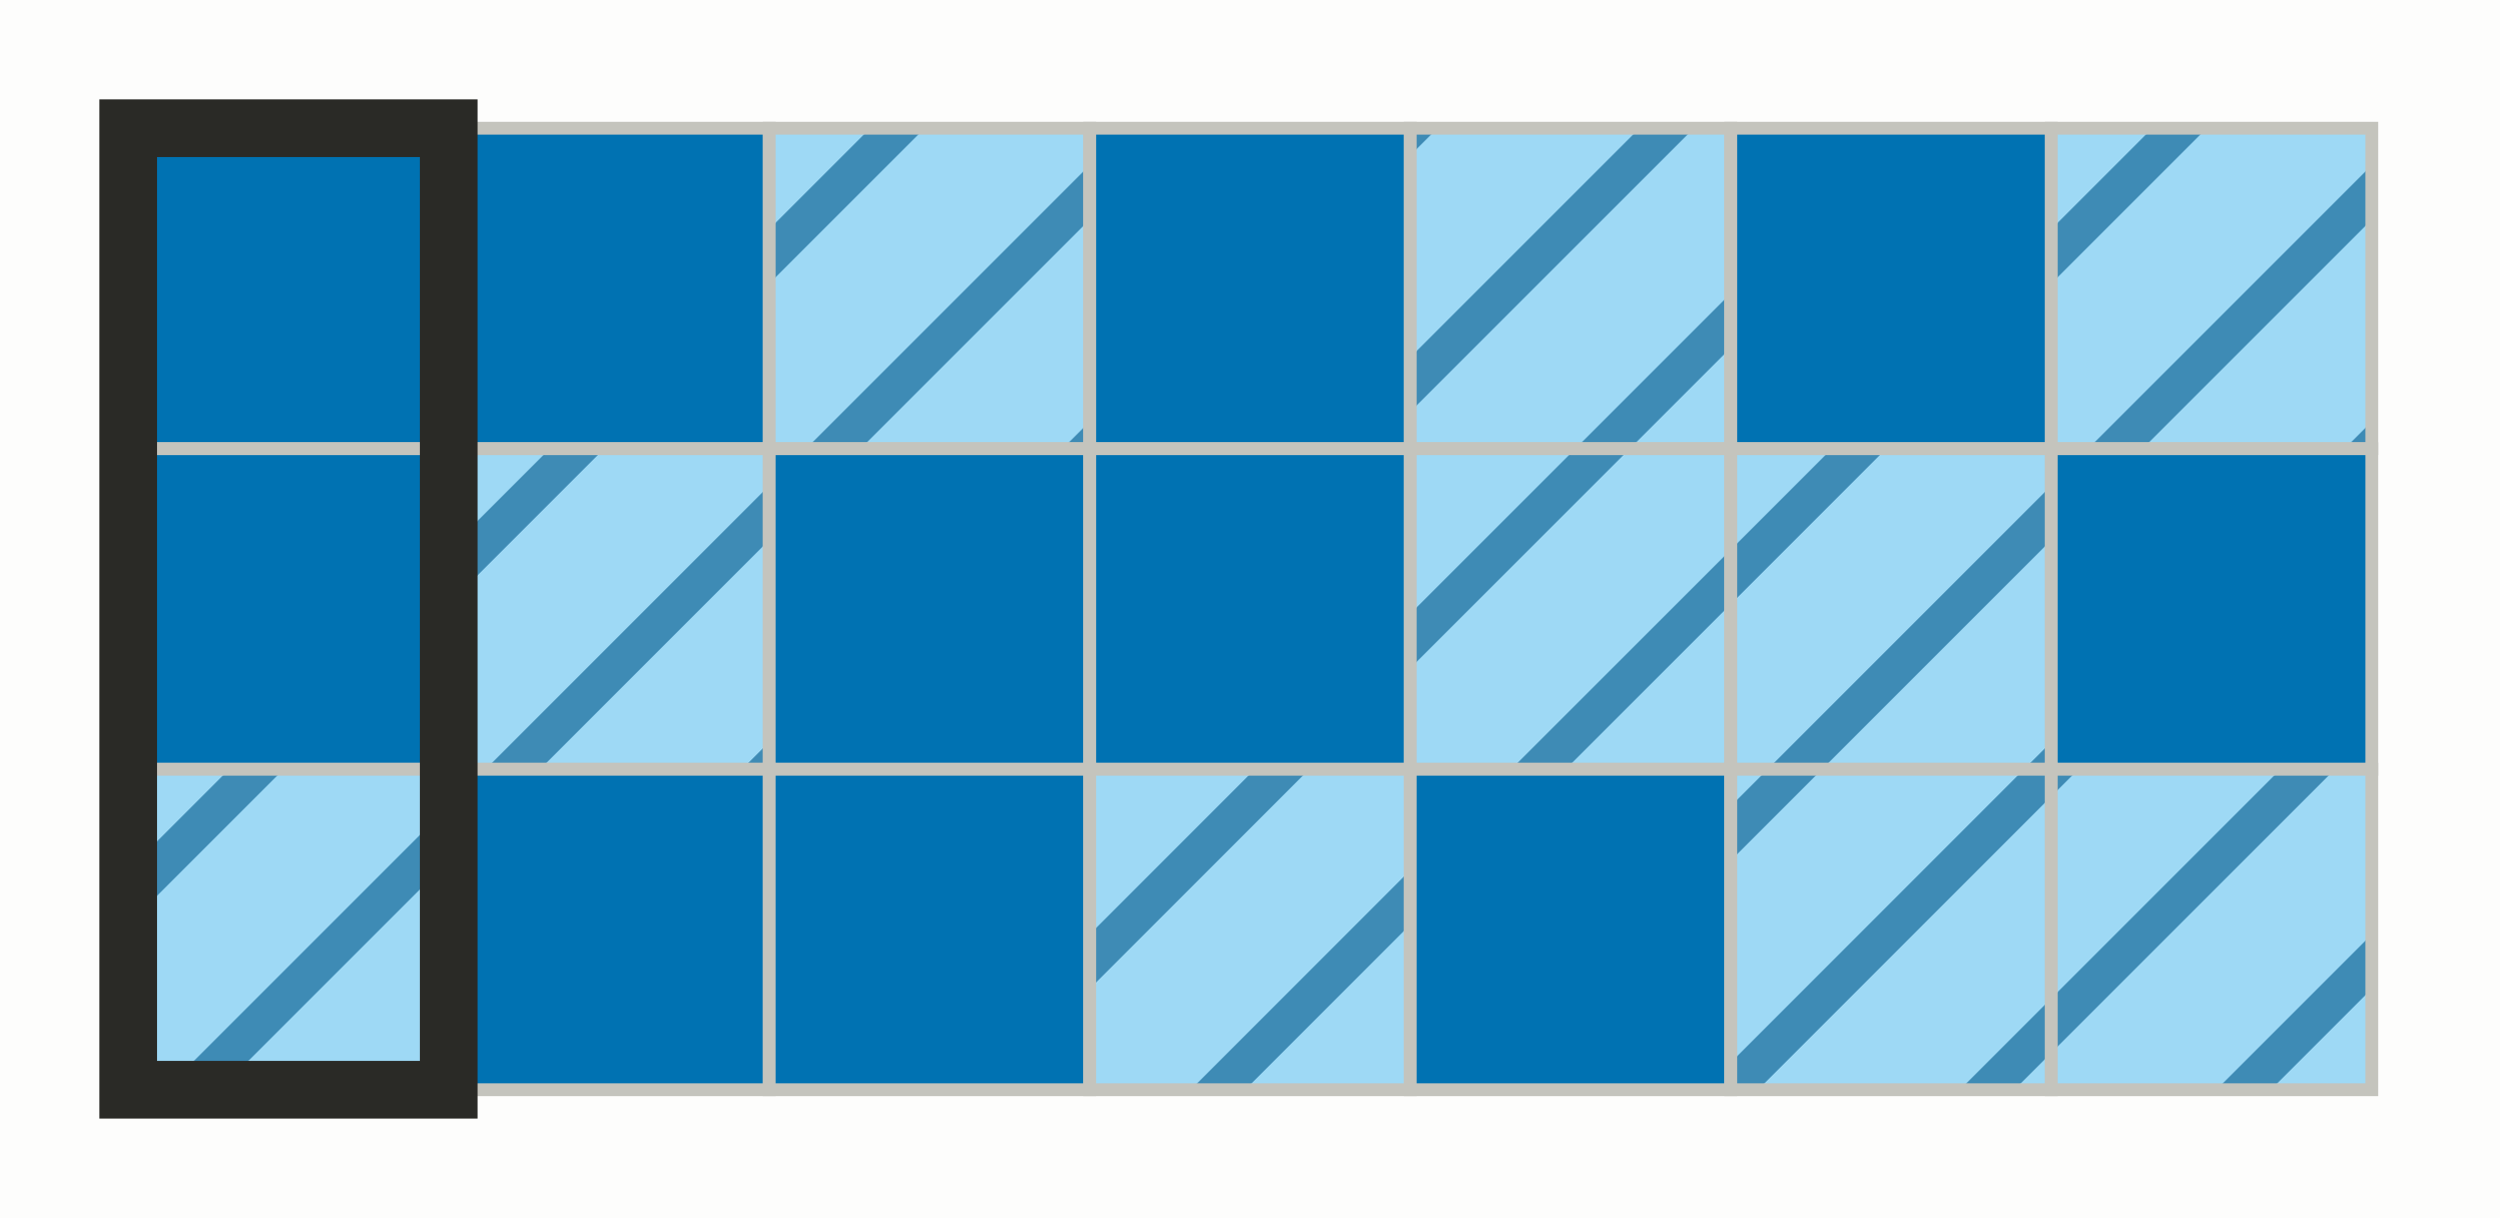
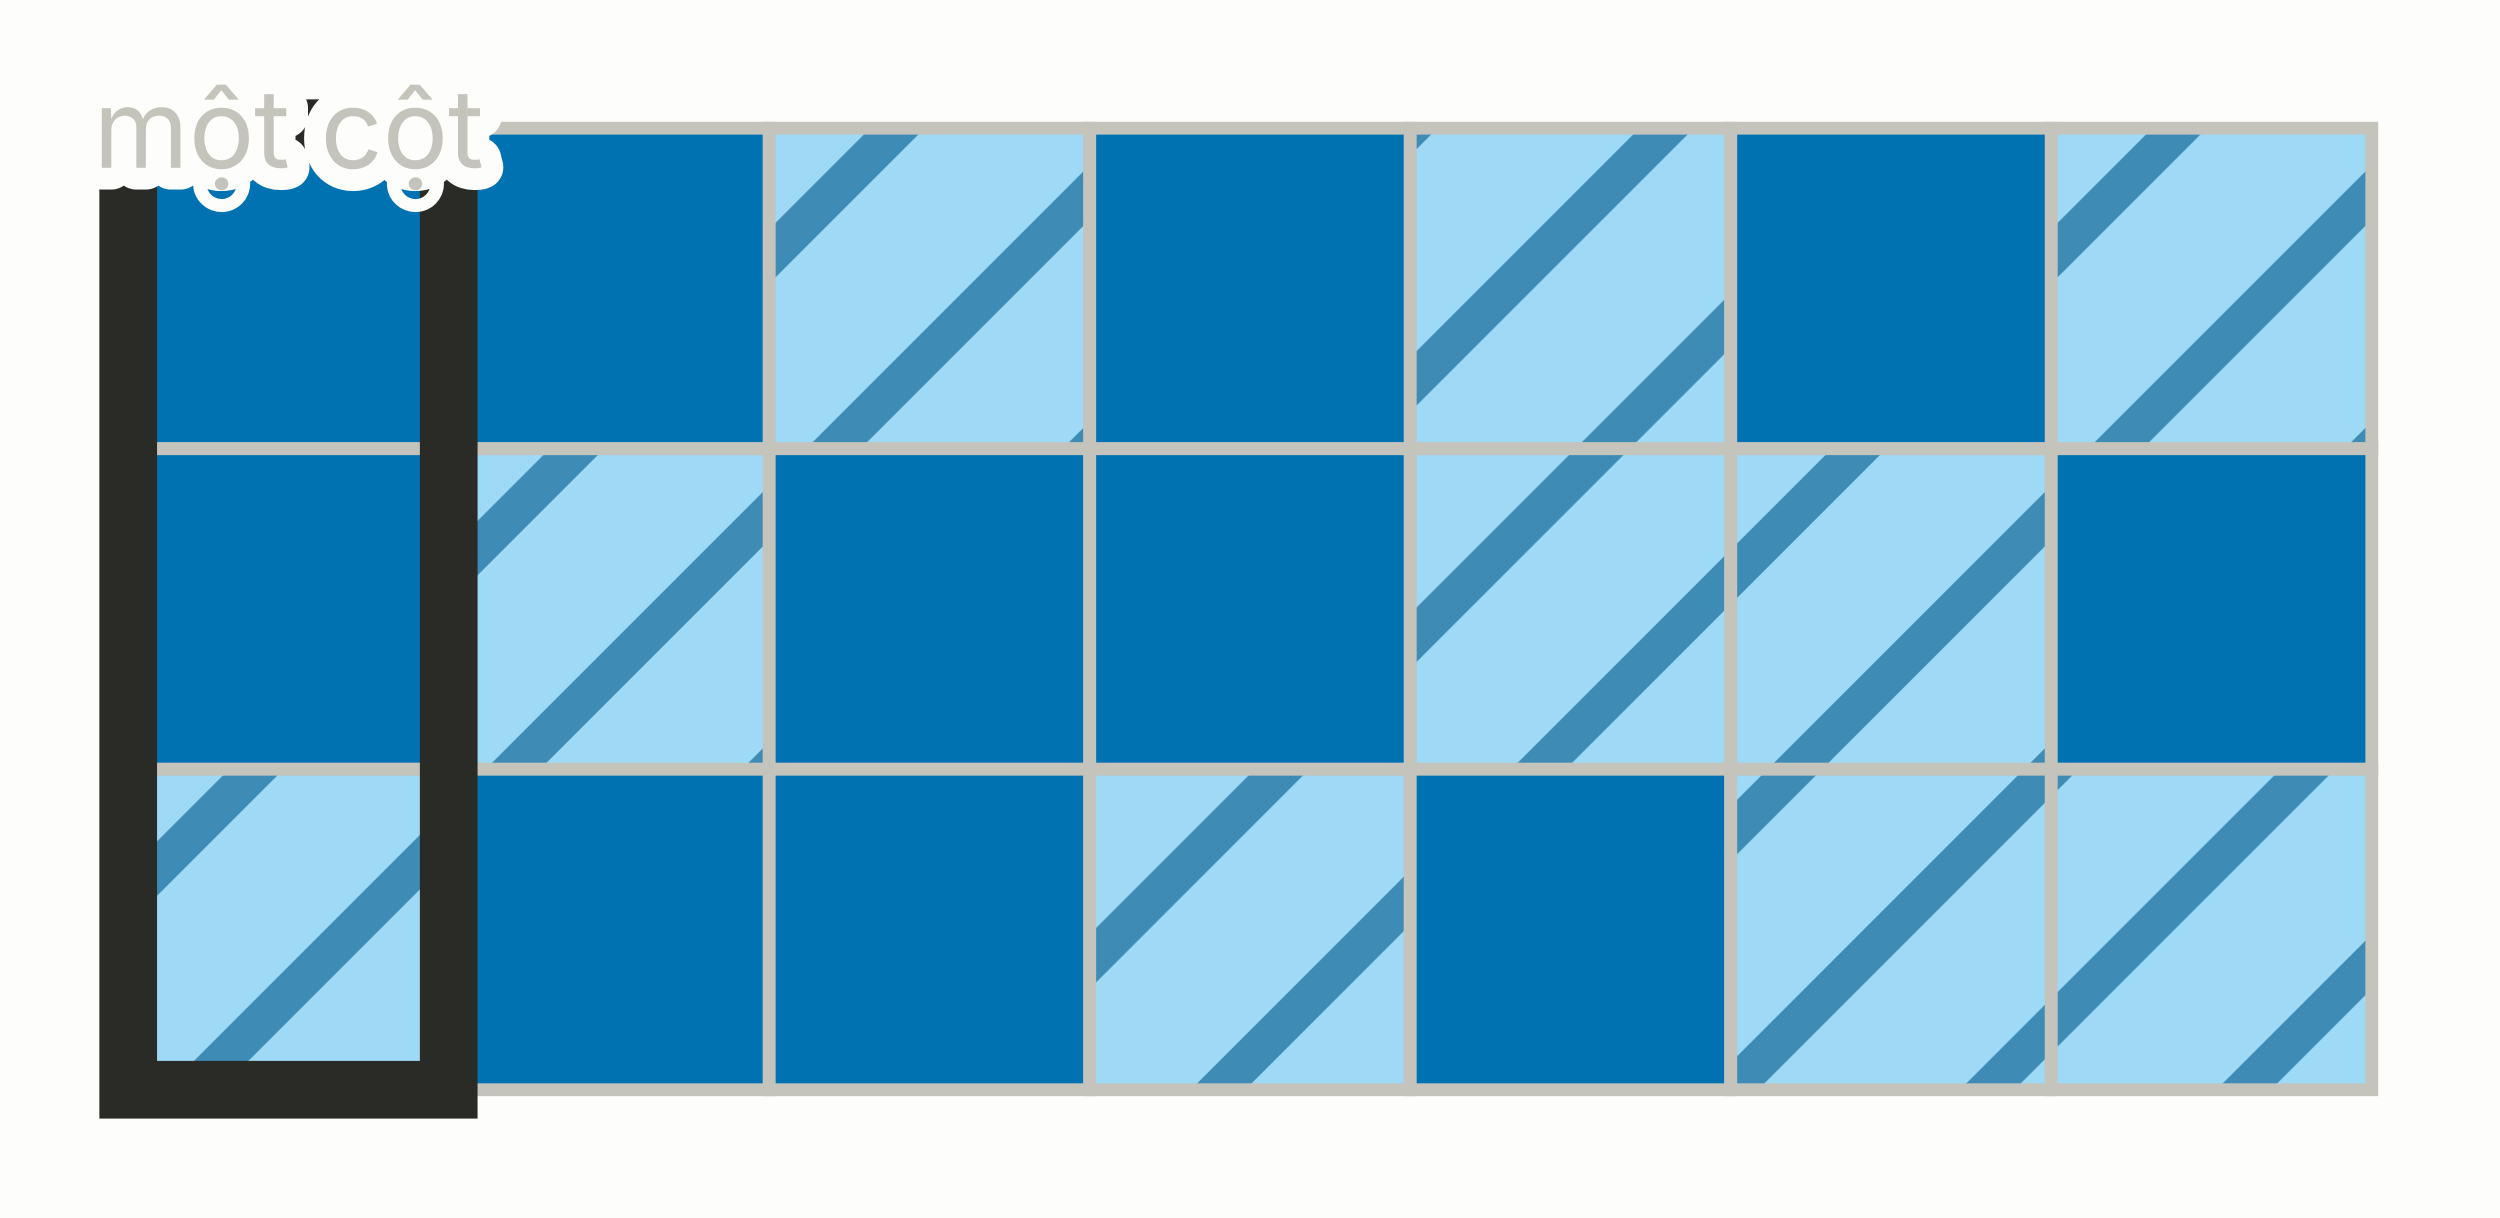
<svg xmlns="http://www.w3.org/2000/svg" viewBox="-4 -4 78 38">
  <rect fill="#FDFDFC" height="38" width="78" x="-4" y="-4" />
  <defs>
    <pattern height="8" id="cv-pat-1" patternUnits="userSpaceOnUse" width="8">
      <rect fill="#0072B2" height="8" width="8" />
    </pattern>
    <pattern height="8" id="cv-pat-2" patternUnits="userSpaceOnUse" width="8">
      <rect fill="#9ED9F5" height="8" width="8" />
      <line stroke="#3E8BB5" stroke-width="1.2" x1="0" x2="8" y1="8" y2="0" />
      <line stroke="#3E8BB5" stroke-width="1.2" x1="-1" x2="1" y1="1" y2="-1" />
      <line stroke="#3E8BB5" stroke-width="1.2" x1="7" x2="9" y1="9" y2="7" />
    </pattern>
    <pattern height="8" id="cv-pat-3" patternUnits="userSpaceOnUse" width="8">
      <rect fill="#D55E00" height="8" width="8" />
      <line stroke="#8A3D00" stroke-width="1.2" x1="0" x2="8" y1="0" y2="8" />
      <line stroke="#8A3D00" stroke-width="1.2" x1="-1" x2="1" y1="7" y2="9" />
      <line stroke="#8A3D00" stroke-width="1.2" x1="7" x2="9" y1="-1" y2="1" />
    </pattern>
    <pattern height="8" id="cv-pat-4" patternUnits="userSpaceOnUse" width="8">
      <rect fill="#009E73" height="8" width="8" />
      <circle cx="4" cy="4" fill="#006147" r="1.4" />
    </pattern>
    <pattern height="8" id="cv-pat-5" patternUnits="userSpaceOnUse" width="8">
      <rect fill="#E69F00" height="8" width="8" />
      <line stroke="#9A6B00" stroke-width="1.2" x1="0" x2="8" y1="4" y2="4" />
      <line stroke="#9A6B00" stroke-width="1.2" x1="4" x2="4" y1="0" y2="8" />
    </pattern>
    <pattern height="8" id="cv-pat-6" patternUnits="userSpaceOnUse" width="8">
      <rect fill="#CC79A7" height="8" width="8" />
      <line stroke="#8A4E70" stroke-width="1.2" x1="0" x2="8" y1="4" y2="4" />
    </pattern>
    <pattern height="8" id="cv-pat-7" patternUnits="userSpaceOnUse" width="8">
      <rect fill="#F0E442" height="8" width="8" />
      <line stroke="#9C9400" stroke-width="1.2" x1="4" x2="4" y1="0" y2="8" />
    </pattern>
    <pattern height="8" id="cv-pat-8" patternUnits="userSpaceOnUse" width="8">
      <rect fill="#3A3A3A" height="8" width="8" />
      <line stroke="#000000" stroke-width="1.2" x1="0" x2="8" y1="0" y2="8" />
      <line stroke="#000000" stroke-width="1.2" x1="0" x2="8" y1="8" y2="0" />
    </pattern>
  </defs>
  <g class="cv-cells">
    <rect fill="url(#cv-pat-1)" height="10" stroke="#C4C4BD" stroke-width="0.4" width="10" x="0" y="0" />
    <rect fill="url(#cv-pat-1)" height="10" stroke="#C4C4BD" stroke-width="0.4" width="10" x="10" y="0" />
    <rect fill="url(#cv-pat-2)" height="10" stroke="#C4C4BD" stroke-width="0.4" width="10" x="20" y="0" />
    <rect fill="url(#cv-pat-1)" height="10" stroke="#C4C4BD" stroke-width="0.4" width="10" x="30" y="0" />
    <rect fill="url(#cv-pat-2)" height="10" stroke="#C4C4BD" stroke-width="0.4" width="10" x="40" y="0" />
    <rect fill="url(#cv-pat-1)" height="10" stroke="#C4C4BD" stroke-width="0.4" width="10" x="50" y="0" />
    <rect fill="url(#cv-pat-2)" height="10" stroke="#C4C4BD" stroke-width="0.4" width="10" x="60" y="0" />
    <rect fill="url(#cv-pat-1)" height="10" stroke="#C4C4BD" stroke-width="0.4" width="10" x="0" y="10" />
    <rect fill="url(#cv-pat-2)" height="10" stroke="#C4C4BD" stroke-width="0.4" width="10" x="10" y="10" />
    <rect fill="url(#cv-pat-1)" height="10" stroke="#C4C4BD" stroke-width="0.4" width="10" x="20" y="10" />
    <rect fill="url(#cv-pat-1)" height="10" stroke="#C4C4BD" stroke-width="0.4" width="10" x="30" y="10" />
    <rect fill="url(#cv-pat-2)" height="10" stroke="#C4C4BD" stroke-width="0.4" width="10" x="40" y="10" />
    <rect fill="url(#cv-pat-2)" height="10" stroke="#C4C4BD" stroke-width="0.4" width="10" x="50" y="10" />
    <rect fill="url(#cv-pat-1)" height="10" stroke="#C4C4BD" stroke-width="0.4" width="10" x="60" y="10" />
    <rect fill="url(#cv-pat-2)" height="10" stroke="#C4C4BD" stroke-width="0.4" width="10" x="0" y="20" />
    <rect fill="url(#cv-pat-1)" height="10" stroke="#C4C4BD" stroke-width="0.4" width="10" x="10" y="20" />
    <rect fill="url(#cv-pat-1)" height="10" stroke="#C4C4BD" stroke-width="0.4" width="10" x="20" y="20" />
    <rect fill="url(#cv-pat-2)" height="10" stroke="#C4C4BD" stroke-width="0.4" width="10" x="30" y="20" />
    <rect fill="url(#cv-pat-1)" height="10" stroke="#C4C4BD" stroke-width="0.4" width="10" x="40" y="20" />
    <rect fill="url(#cv-pat-2)" height="10" stroke="#C4C4BD" stroke-width="0.4" width="10" x="50" y="20" />
    <rect fill="url(#cv-pat-2)" height="10" stroke="#C4C4BD" stroke-width="0.4" width="10" x="60" y="20" />
  </g>
  <g class="cv-elements">
    <g>
      <path d="M0 0L10 0M0 0L0 10M10 0L10 10M0 10L0 20M10 10L10 20M0 30L10 30M0 20L0 30M10 20L10 30" fill="none" stroke="#2A2A26" stroke-linecap="square" stroke-width="1.8" />
+       <text dominant-baseline="central" fill="#C4C4BD" font-family="'Inter', 'Segoe UI', system-ui, sans-serif" font-size="3.4" paint-order="stroke" stroke="#FDFDFC" stroke-linejoin="round" stroke-width="1.36" text-anchor="middle" x="5" y="0">một cột</text>
    </g>
  </g>
</svg>
